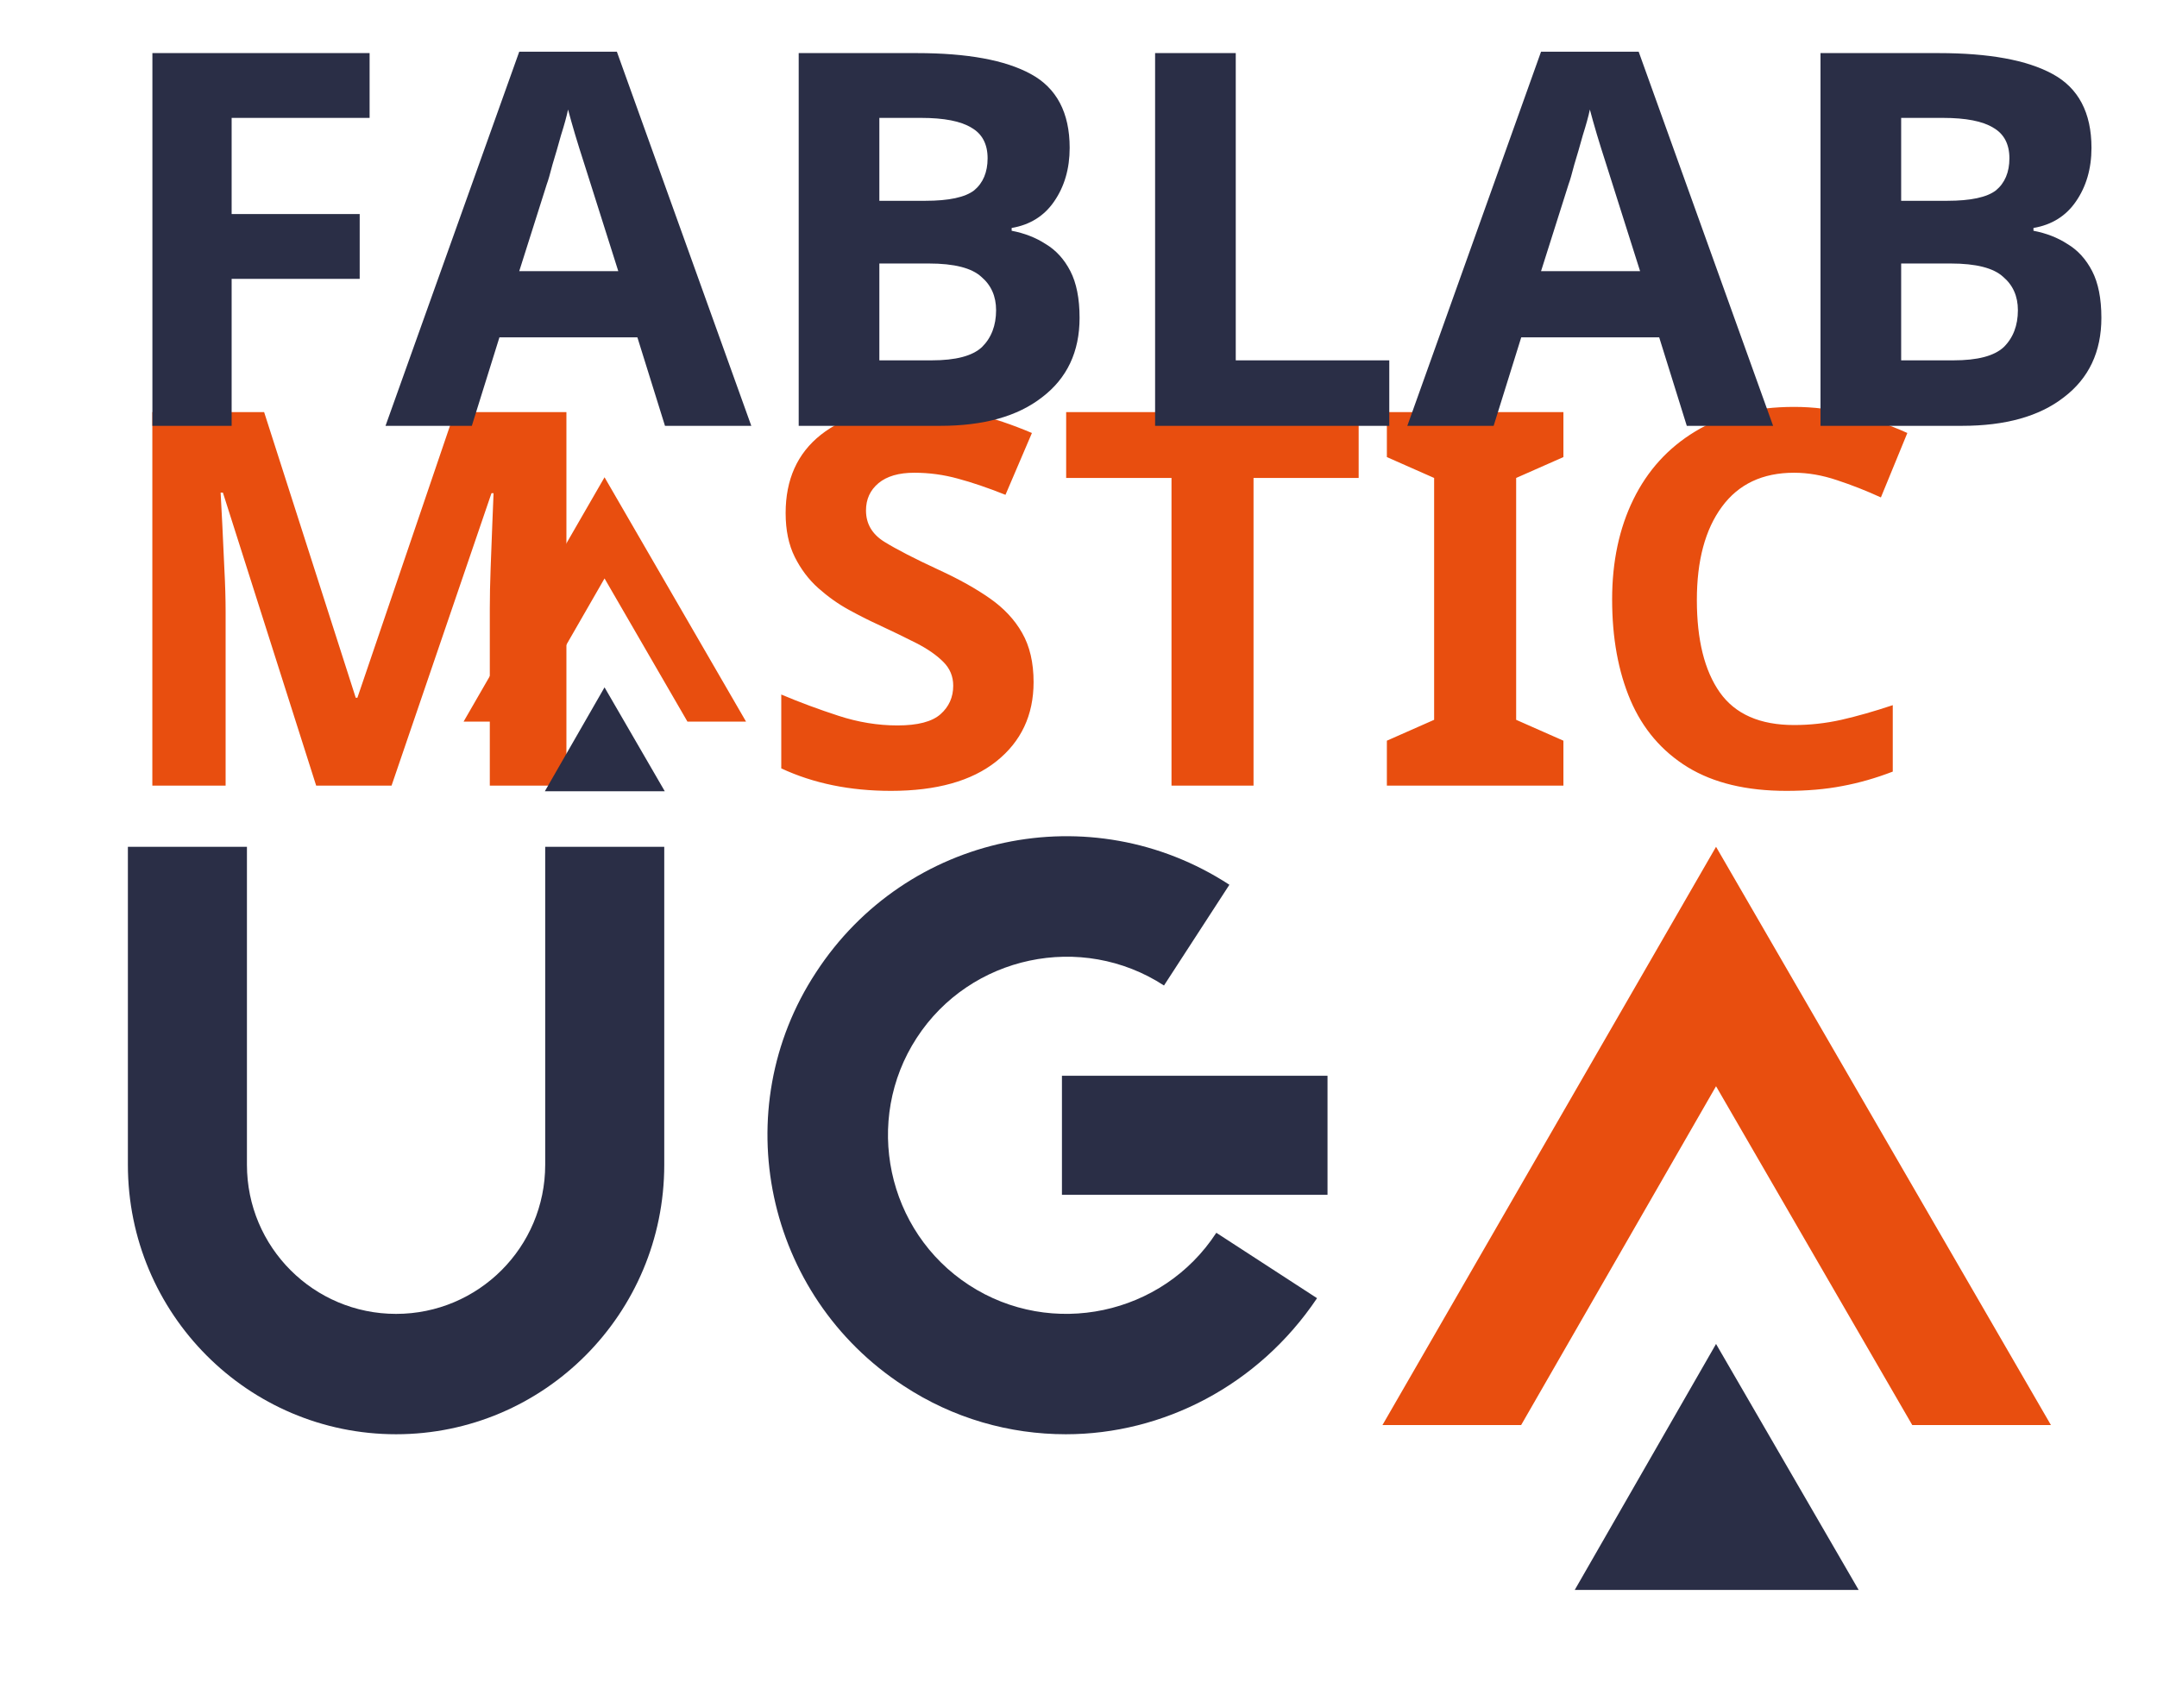
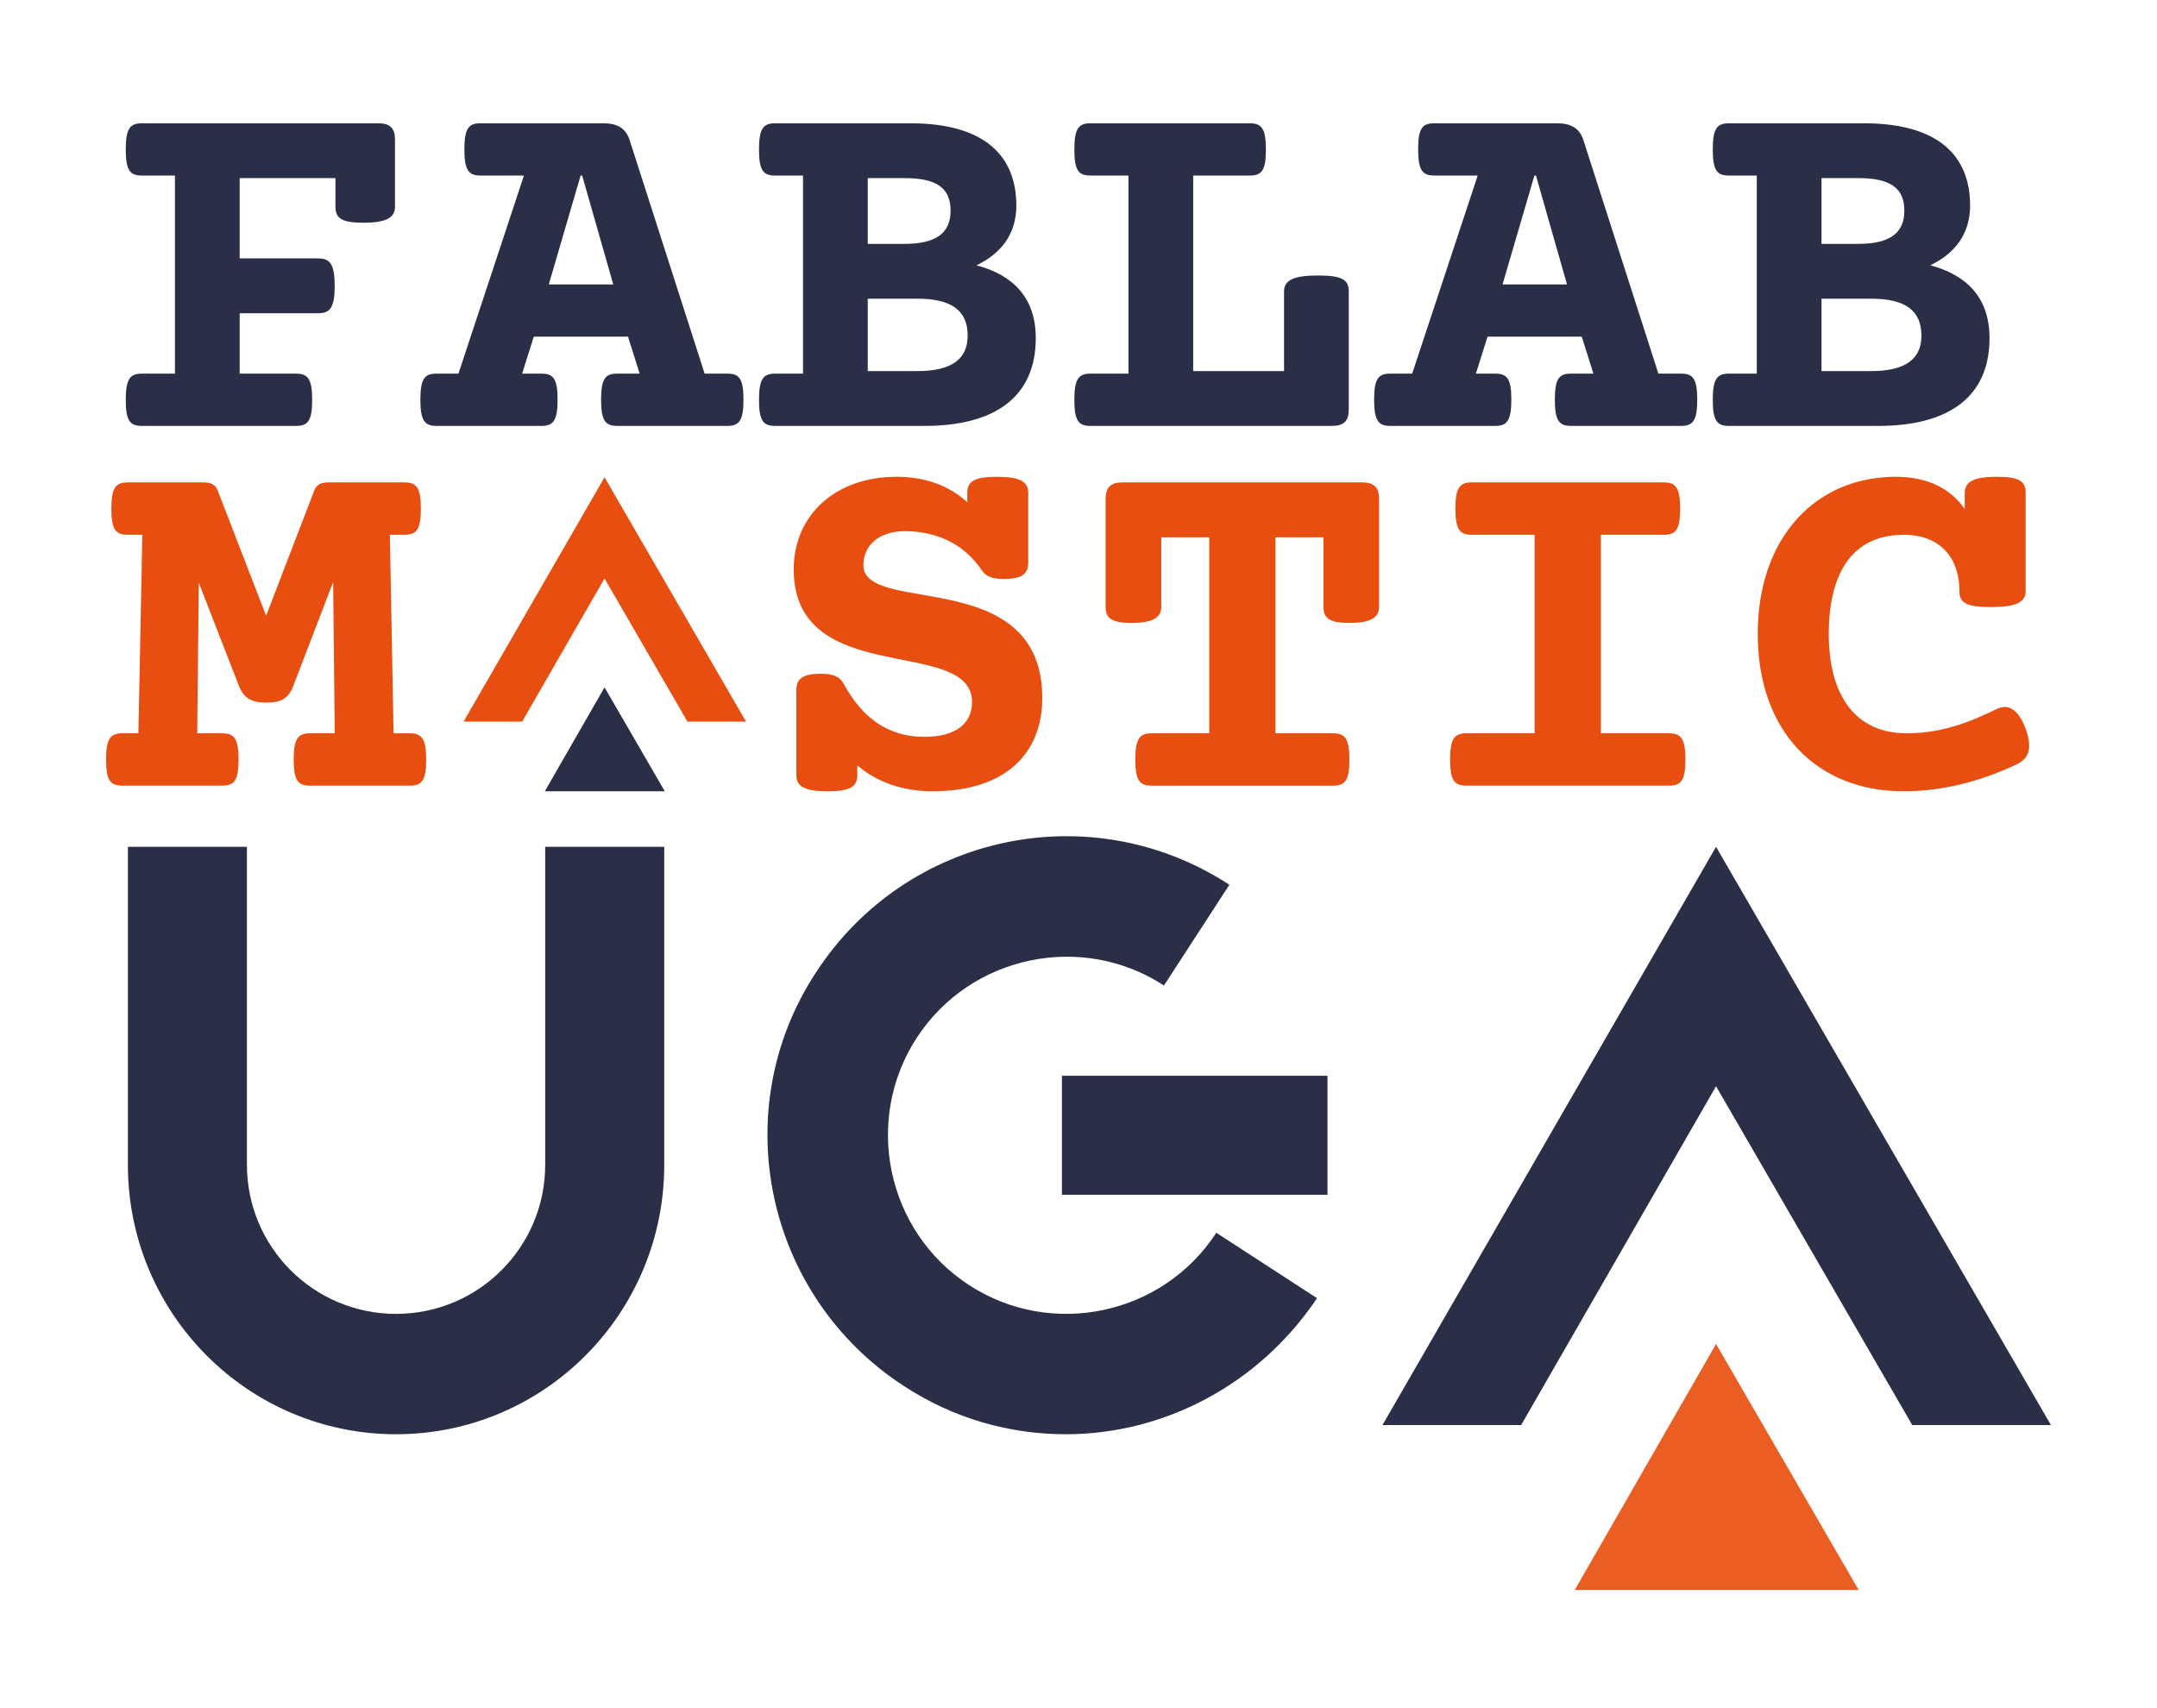
<svg xmlns="http://www.w3.org/2000/svg" width="479.998mm" height="379.998mm" viewBox="0 0 479.998 379.998" version="1.1" id="svg895">
  <defs id="defs892" />
  <g id="layer1" transform="translate(112.7643,41.32045)">
-     <g id="g168972" transform="matrix(9.999955,0,0,9.999955,-472.8842,-1388.048)" style="stroke-width:0.1">
-       <g id="g166911" transform="matrix(0.2645833,0,0,0.2645833,-63.55848,-309.0811)" style="stroke-width:0.1">
-         <path class="st0" d="m 409.642,1797.836 c -12.433,0 -22.556,-10.126 -22.556,-22.672 v -26.745 h 10.013 v 26.745 c 0,6.934 5.611,12.547 12.543,12.547 6.932,0 12.543,-5.613 12.543,-12.547 v -26.745 h 10.013 v 26.745 c 0,12.547 -10.123,22.672 -22.556,22.672 z" id="path4-8-1-0-5-4-8-7-5" style="fill:#2a2e46;fill-opacity:1;stroke-width:0.1" />
-         <path class="st0" d="m 465.976,1797.836 c -4.731,0 -9.462,-1.321 -13.643,-4.072 -11.663,-7.594 -14.964,-23.223 -7.372,-34.779 7.592,-11.666 23.106,-14.968 34.769,-7.374 l -5.501,8.475 c -6.932,-4.513 -16.284,-2.531 -20.795,4.402 -4.511,6.934 -2.531,16.289 4.401,20.801 6.932,4.513 16.284,2.531 20.795,-4.402 l 8.472,5.503 c -4.951,7.374 -12.983,11.446 -21.125,11.446 z" id="path10-3-7-17-4-9-0-1-9" style="fill:#2a2e46;fill-opacity:1;stroke-width:0.1" />
-         <rect x="465.646" y="1767.679" class="st0" width="22.336" height="10.015" id="rect12-4-8-72-3-0-6-0" style="fill:#2a2e46;fill-opacity:1;stroke-width:0.1" />
-         <g id="g8-1-9-1-7-5-0-2-6" transform="matrix(1.10028,0,0,1.100603,385.1055,1746.547)" style="fill:#e84e0f;fill-opacity:1;stroke-width:0.091">
-           <polygon class="st0" points="97.7,45.9 108.3,45.9 123.2,20 138.2,45.9 148.8,45.9 123.2,1.7 " id="polygon6-4-2-0-6-3-9-9" style="fill:#e84e0f;fill-opacity:1;stroke-width:0.091" />
-         </g>
-         <g id="g16-5-7-66-7-0-6-2" transform="matrix(1.10028,0,0,1.100603,385.1055,1746.547)" style="fill:#2a2e46;fill-opacity:1;stroke-width:0.091">
-           <polygon class="st1" points="112.4,58.5 134.1,58.5 123.2,39.7 " id="polygon14-0-0-7-9-4-7-6" style="fill:#2a2e46;fill-opacity:1;stroke-width:0.091" />
-         </g>
-       </g>
-       <g id="g43204-4-3-1-7-5" transform="matrix(0.2911151,0,0,0.2912007,-269.2168,26.31516)" style="fill:#e84e0f;fill-opacity:1;stroke-width:0.091">
-         <text xml:space="preserve" style="font-style:normal;font-variant:normal;font-weight:normal;font-stretch:normal;font-size:40.732px;line-height:125%;font-family:Mont;-inkscape-font-specification:Mont;letter-spacing:0px;word-spacing:0px;fill:#e84e0f;fill-opacity:1;stroke:none;stroke-width:0.091px;stroke-linecap:butt;stroke-linejoin:miter;stroke-opacity:1" x="1037.211" y="440.149" id="text4038-6-2-1-4-0-6-4-5-7" transform="scale(1.018488,0.9818473)">
-           <tspan id="tspan4036-8-3-7-7-4-9-0-8-3" x="1037.211" y="440.149" style="font-style:normal;font-variant:normal;font-weight:bold;font-stretch:normal;font-family:'Courier Prime';-inkscape-font-specification:'Courier Prime Bold';fill:#e84e0f;fill-opacity:1;stroke:none;stroke-width:0.091px">M STIC</tspan>
-         </text>
-         <g id="g36440-2-0-7-8-71-1-1" transform="matrix(0.4225352,0,0,0.4225352,793.2848,248.6167)" style="fill:#e84e0f;fill-opacity:1;stroke-width:0.215">
-           <g id="g8-1-9-7-6-1-5-1-6-4" transform="translate(590.1334,376.8998)" style="fill:#e84e0f;fill-opacity:1;stroke-width:0.215">
-             <polygon class="st0" points="123.2,20 138.2,45.9 148.8,45.9 123.2,1.7 97.7,45.9 108.3,45.9 " id="polygon6-4-7-1-4-7-2-6-3" style="fill:#e84e0f;fill-opacity:1;stroke-width:0.215" />
-           </g>
-           <g id="g16-5-7-6-2-7-9-9-1" transform="translate(590.1334,376.8998)" style="fill:#2a2e46;fill-opacity:1;stroke-width:0.215">
-             <polygon class="st1" points="123.2,39.7 112.4,58.5 134.1,58.5 " id="polygon14-0-4-7-5-1-2-4-5" style="fill:#2a2e46;fill-opacity:1;stroke-width:0.215" />
-           </g>
-         </g>
-       </g>
-       <text xml:space="preserve" style="font-style:normal;font-variant:normal;font-weight:bold;font-stretch:normal;font-size:11.71px;line-height:125%;font-family:'Courier Prime';-inkscape-font-specification:'Courier Prime Bold';letter-spacing:0px;word-spacing:0px;fill:#2a2e46;fill-opacity:1;stroke:#000000;stroke-width:0.026px;stroke-linecap:butt;stroke-linejoin:miter;stroke-opacity:1" x="38.06" y="145.252" id="text4038-67-5-2-2-7-2-7-0" transform="scale(1.007621,0.9924363)">
-         <tspan id="tspan4036-2-4-9-5-6-5-9-4" x="38.06" y="145.252" style="font-style:normal;font-variant:normal;font-weight:bold;font-stretch:normal;font-family:'Courier Prime';-inkscape-font-specification:'Courier Prime Bold';fill:#2a2e46;fill-opacity:1;stroke:none;stroke-width:0.026px">FABLAB</tspan>
-       </text>
-     </g>
+     <path class="st0" d="m -24.627,277.907 c -32.896,0 -59.678,-26.791 -59.678,-59.987 v -70.762 h 26.491 v 70.762 c 0,18.346 14.847,33.197 33.187,33.197 18.34,0 33.187,-14.851 33.187,-33.197 v -70.762 H 35.051 v 70.762 c 0,33.197 -26.783,59.987 -59.678,59.987 z" id="path4-8-1-0-5-4-8-7-5" style="fill:#2a2e46;fill-opacity:1;stroke-width:0.265" />
+     <path class="st0" d="m 124.423,277.907 c -12.518,0 -25.036,-3.494 -36.098,-10.774 -30.858,-20.093 -39.592,-61.443 -19.505,-92.019 20.087,-30.867 61.134,-39.603 91.992,-19.51 l -14.556,22.422 c -18.34,-11.939 -43.085,-6.698 -55.021,11.648 -11.936,18.346 -6.696,43.098 11.645,55.037 18.34,11.939 43.085,6.698 55.021,-11.648 l 22.416,14.56 c -13.1,19.511 -34.351,30.285 -55.894,30.285 z" id="path10-3-7-17-4-9-0-1-9" style="fill:#2a2e46;fill-opacity:1;stroke-width:0.265" />
+     <path id="rect12-4-8-72-3-0-6-0" style="fill:#2a2e46;stroke-width:0.265" class="st0" d="m 123.55,198.118 h 59.096 v 26.499 h -59.096 z" />
+     <path id="polygon6-4-2-0-6-3-9-9" class="st0" d="m 194.873,275.868 h 30.858 l 43.376,-75.421 43.667,75.421 h 30.858 L 269.107,147.158 Z" style="fill:#2a2e46;fill-opacity:1;stroke-width:0.265" />
+     <path id="polygon14-0-0-7-9-4-7-6" class="st1" d="m 237.667,312.56 h 63.172 L 269.107,257.814 Z" style="fill:#e84e0f;fill-opacity:0.914;stroke-width:0.265" />
+     <path style="font-weight:bold;font-size:40.732px;line-height:125%;font-family:'Courier Prime';-inkscape-font-specification:'Courier Prime Bold';letter-spacing:0px;word-spacing:0px;fill:#e84e0f;fill-opacity:1;stroke-width:0.265px" d="m -39.629,66.049 h 16.806 c 2.654,0 3.715,1.024 3.715,5.857 0,4.833 -1.061,5.8 -3.715,5.8 h -3.184 l 0.826,44.183 h 3.538 c 2.654,0 3.715,1.024 3.715,5.857 0,4.833 -1.061,5.8 -3.715,5.8 H -43.698 c -2.654,0 -3.715,-0.967 -3.715,-5.8 0,-4.833 1.061,-5.857 3.715,-5.857 h 5.425 l -0.354,-33.664 -8.904,23.201 c -1.002,2.616 -2.595,3.639 -5.956,3.639 -3.361,0 -5.013,-1.024 -6.074,-3.639 l -8.963,-23.03 -0.354,33.493 h 5.484 c 2.654,0 3.715,1.024 3.715,5.857 0,4.833 -1.061,5.8 -3.715,5.8 h -22.054 c -2.654,0 -3.715,-0.967 -3.715,-5.8 0,-4.833 1.061,-5.857 3.715,-5.857 h 3.479 l 0.884,-44.183 h -3.184 c -2.654,0 -3.715,-0.967 -3.715,-5.8 0,-4.833 1.061,-5.857 3.715,-5.857 h 16.747 c 1.592,0 2.654,0.398 3.184,1.763 l 10.791,27.92 10.732,-27.92 c 0.531,-1.365 1.592,-1.763 3.184,-1.763 z M 102.486,68.38 c 0,-2.559 1.592,-3.582 6.605,-3.582 5.012,0 6.958,1.024 6.958,3.582 v 15.581 c 0,2.559 -1.592,3.582 -5.425,3.582 -2.654,0 -4.01,-0.626 -4.836,-1.82 -3.597,-5.459 -9.435,-8.814 -17.219,-8.814 -5.838,0 -9.199,3.241 -9.199,7.563 0,2.275 1.592,3.582 4.128,4.549 6.133,2.331 17.927,2.275 26.241,7.165 5.425,3.184 9.435,8.473 9.435,17.798 0,12.283 -8.02,20.812 -24.472,20.812 -6.546,0 -12.207,-1.99 -16.688,-5.743 v 2.161 c 0,2.559 -1.592,3.582 -6.604,3.582 -5.013,0 -6.958,-1.024 -6.958,-3.582 v -18.993 c 0,-2.559 1.592,-3.582 5.425,-3.582 2.771,0 4.246,0.625 5.13,2.275 4.187,7.677 9.966,11.771 17.926,11.771 7.017,0 10.614,-3.014 10.614,-7.734 0,-3.184 -1.828,-5.118 -4.717,-6.483 -6.251,-2.957 -17.396,-3.128 -25.416,-7.165 -5.484,-2.786 -9.553,-7.335 -9.553,-15.865 0,-12.112 9.258,-20.642 22.939,-20.642 6.369,0 11.794,2.047 15.686,5.686 z m 34.615,-2.331 h 53.19 c 2.713,0 3.833,1.08 3.833,3.696 V 93.742 c 0,2.559 -2.182,3.582 -6.604,3.582 -4.423,0 -5.779,-1.024 -5.779,-3.582 V 78.275 h -10.673 v 43.615 h 12.737 c 2.654,0 3.715,1.024 3.715,5.857 0,4.833 -1.061,5.8 -3.715,5.8 h -40.217 c -2.654,0 -3.715,-0.967 -3.715,-5.8 0,-4.833 1.061,-5.857 3.715,-5.857 h 12.737 V 78.275 H 145.651 V 93.742 c 0,2.559 -2.182,3.582 -6.604,3.582 -4.423,0 -5.779,-1.024 -5.779,-3.582 V 69.745 c 0,-2.616 1.12,-3.696 3.833,-3.696 z m 77.721,0 h 42.575 c 2.654,0 3.715,1.024 3.715,5.857 0,4.833 -1.061,5.8 -3.715,5.8 h -13.917 v 44.183 h 15.096 c 2.654,0 3.715,1.024 3.715,5.857 0,4.833 -1.061,5.8 -3.715,5.8 h -44.934 c -2.654,0 -3.715,-0.967 -3.715,-5.8 0,-4.833 1.061,-5.857 3.715,-5.857 h 15.096 V 77.706 h -13.917 c -2.654,0 -3.715,-0.967 -3.715,-5.8 0,-4.833 1.061,-5.857 3.715,-5.857 z m 109.623,2.331 c 0,-2.559 2.182,-3.582 7.194,-3.582 5.012,0 6.368,1.024 6.368,3.582 v 21.836 c 0,2.559 -2.182,3.582 -7.784,3.582 -5.602,0 -6.958,-1.024 -6.958,-3.582 0,-7.335 -4.246,-12.51 -12.383,-12.51 -11.027,0 -16.688,7.961 -16.688,22.063 0,14.102 6.251,22.12 17.278,22.12 7.253,0 13.268,-2.047 20.108,-5.402 2.359,-1.137 4.659,-0.227 6.368,4.265 1.71,4.606 0.649,6.824 -1.887,8.018 -8.197,3.924 -16.806,6.028 -25.18,6.028 -19.46,0 -32.492,-13.42 -32.492,-35.028 0,-21.608 13.032,-34.971 30.723,-34.971 7.312,0 12.265,2.786 15.332,7.165 z" id="text4038-6-2-1-4-0-6-4-5-7" aria-label="M STIC" />
+     <path id="polygon6-4-7-1-4-7-2-6-3" class="st0" d="M 21.762,87.426 40.213,119.294 H 53.252 L 21.762,64.91 -9.604,119.294 H 3.434 Z" style="fill:#e84e0f;fill-opacity:1;stroke-width:0.265" />
+     <path id="polygon14-0-4-7-5-1-2-4-5" class="st1" d="M 21.762,111.666 8.478,134.797 H 35.17 Z" style="fill:#2a2e46;fill-opacity:1;stroke-width:0.265" />
+     <path style="font-weight:bold;font-size:11.71px;line-height:125%;font-family:'Courier Prime';-inkscape-font-specification:'Courier Prime Bold';letter-spacing:0px;word-spacing:0px;fill:#2a2e46;stroke-width:0.265px" d="m -81.15,-13.879 h 52.541 c 2.65,0 3.745,1.078 3.745,3.688 V 4.676 c 0,2.553 -2.132,3.575 -7.029,3.575 -4.897,0 -6.222,-1.021 -6.222,-3.575 V -1.679 H -59.43 V 16.195 h 17.514 c 2.593,0 3.63,1.305 3.63,6.128 0,4.823 -1.037,6.072 -3.63,6.072 h -17.514 v 13.448 h 12.502 c 2.593,0 3.63,1.021 3.63,5.845 0,4.823 -1.037,5.788 -3.63,5.788 h -34.221 c -2.593,0 -3.63,-0.965 -3.63,-5.788 0,-4.823 1.037,-5.845 3.63,-5.845 h 7.317 V -2.247 h -7.317 c -2.593,0 -3.63,-0.965 -3.63,-5.788 0,-4.823 1.037,-5.845 3.63,-5.845 z m 30.073,33.989 c 0,-2.61 1.613,-3.688 6.049,-3.688 4.436,0 6.049,1.078 6.049,3.688 v 4.426 c 0,2.61 -1.613,3.688 -6.049,3.688 -4.436,0 -6.049,-1.078 -6.049,-3.688 z M -5.794,-13.879 H 21.513 c 3.053,0 4.955,1.078 5.819,3.688 l 16.707,52.033 h 5.012 c 2.593,0 3.63,0.965 3.63,5.788 0,4.823 -1.037,5.845 -3.63,5.845 h -24.427 c -2.593,0 -3.63,-1.021 -3.63,-5.845 0,-4.823 1.037,-5.788 3.63,-5.788 h 4.955 L 26.986,33.615 H 6.016 l -2.593,8.228 h 4.263 c 2.593,0 3.63,0.965 3.63,5.788 0,4.823 -1.037,5.845 -3.63,5.845 H -15.588 c -2.593,0 -3.63,-1.021 -3.63,-5.845 0,-4.823 1.037,-5.788 3.63,-5.788 h 4.839 L 3.827,-2.247 h -9.621 c -2.593,0 -3.63,-1.021 -3.63,-5.845 0,-4.823 1.037,-5.788 3.63,-5.788 z M 23.703,21.982 16.789,-2.247 H 16.444 L 9.357,21.982 Z m 36.065,-35.862 h 30.015 c 16.592,0 23.621,7.263 23.621,18.328 0,6.412 -3.514,10.725 -8.872,13.278 8.123,2.156 13.193,7.206 13.193,16.228 0,12.937 -8.93,19.52 -24.715,19.52 H 59.767 c -2.593,0 -3.63,-0.965 -3.63,-5.788 0,-4.823 1.037,-5.845 3.63,-5.845 H 65.932 V -2.247 h -6.164 c -2.593,0 -3.63,-0.965 -3.63,-5.788 0,-4.823 1.037,-5.845 3.63,-5.845 z m 42.805,47.267 c 0,-5.618 -3.63,-8.228 -11.177,-8.228 H 80.334 v 16.115 h 11.061 c 7.662,0 11.177,-2.724 11.177,-7.887 z M 98.77,5.584 c 0,-5.107 -3.169,-7.263 -10.255,-7.263 h -8.181 V 12.96 h 8.181 c 6.913,0 10.255,-2.326 10.255,-7.377 z M 129.938,-13.879 h 35.373 c 2.593,0 3.63,1.021 3.63,5.845 0,4.823 -1.037,5.788 -3.63,5.788 H 152.752 V 41.275 h 20.222 V 23.571 c 0,-2.553 2.132,-3.575 7.605,-3.575 5.473,0 6.798,1.021 6.798,3.575 v 26.215 c 0,2.61 -1.095,3.688 -3.745,3.688 h -53.694 c -2.593,0 -3.63,-0.965 -3.63,-5.788 0,-4.823 1.037,-5.845 3.63,-5.845 h 8.411 V -2.247 h -8.411 c -2.593,0 -3.63,-0.965 -3.63,-5.788 0,-4.823 1.037,-5.845 3.63,-5.845 z m 76.508,0 h 27.308 c 3.053,0 4.955,1.078 5.819,3.688 l 16.707,52.033 h 5.012 c 2.593,0 3.63,0.965 3.63,5.788 0,4.823 -1.037,5.845 -3.63,5.845 h -24.427 c -2.593,0 -3.63,-1.021 -3.63,-5.845 0,-4.823 1.037,-5.788 3.63,-5.788 h 4.955 l -2.593,-8.228 H 218.256 l -2.593,8.228 h 4.263 c 2.593,0 3.63,0.965 3.63,5.788 0,4.823 -1.037,5.845 -3.63,5.845 h -23.275 c -2.593,0 -3.63,-1.021 -3.63,-5.845 0,-4.823 1.037,-5.788 3.63,-5.788 h 4.839 l 14.576,-44.089 h -9.621 c -2.593,0 -3.63,-1.021 -3.63,-5.845 0,-4.823 1.037,-5.788 3.63,-5.788 z m 29.497,35.862 -6.913,-24.229 h -0.346 l -7.086,24.229 z m 36.065,-35.862 h 30.015 c 16.592,0 23.621,7.263 23.621,18.328 0,6.412 -3.514,10.725 -8.872,13.278 8.123,2.156 13.193,7.206 13.193,16.228 0,12.937 -8.93,19.52 -24.715,19.52 h -33.242 c -2.593,0 -3.63,-0.965 -3.63,-5.788 0,-4.823 1.037,-5.845 3.63,-5.845 h 6.164 V -2.247 h -6.164 c -2.593,0 -3.63,-0.965 -3.63,-5.788 0,-4.823 1.037,-5.845 3.63,-5.845 z m 42.805,47.267 c 0,-5.618 -3.63,-8.228 -11.177,-8.228 h -11.061 v 16.115 h 11.061 c 7.662,0 11.177,-2.724 11.177,-7.887 z M 311.01,5.584 c 0,-5.107 -3.169,-7.263 -10.255,-7.263 h -8.181 V 12.96 h 8.181 c 6.913,0 10.255,-2.326 10.255,-7.377 z" id="text4038-67-5-2-2-7-2-7-0" aria-label="FABLAB" />
  </g>
</svg>
